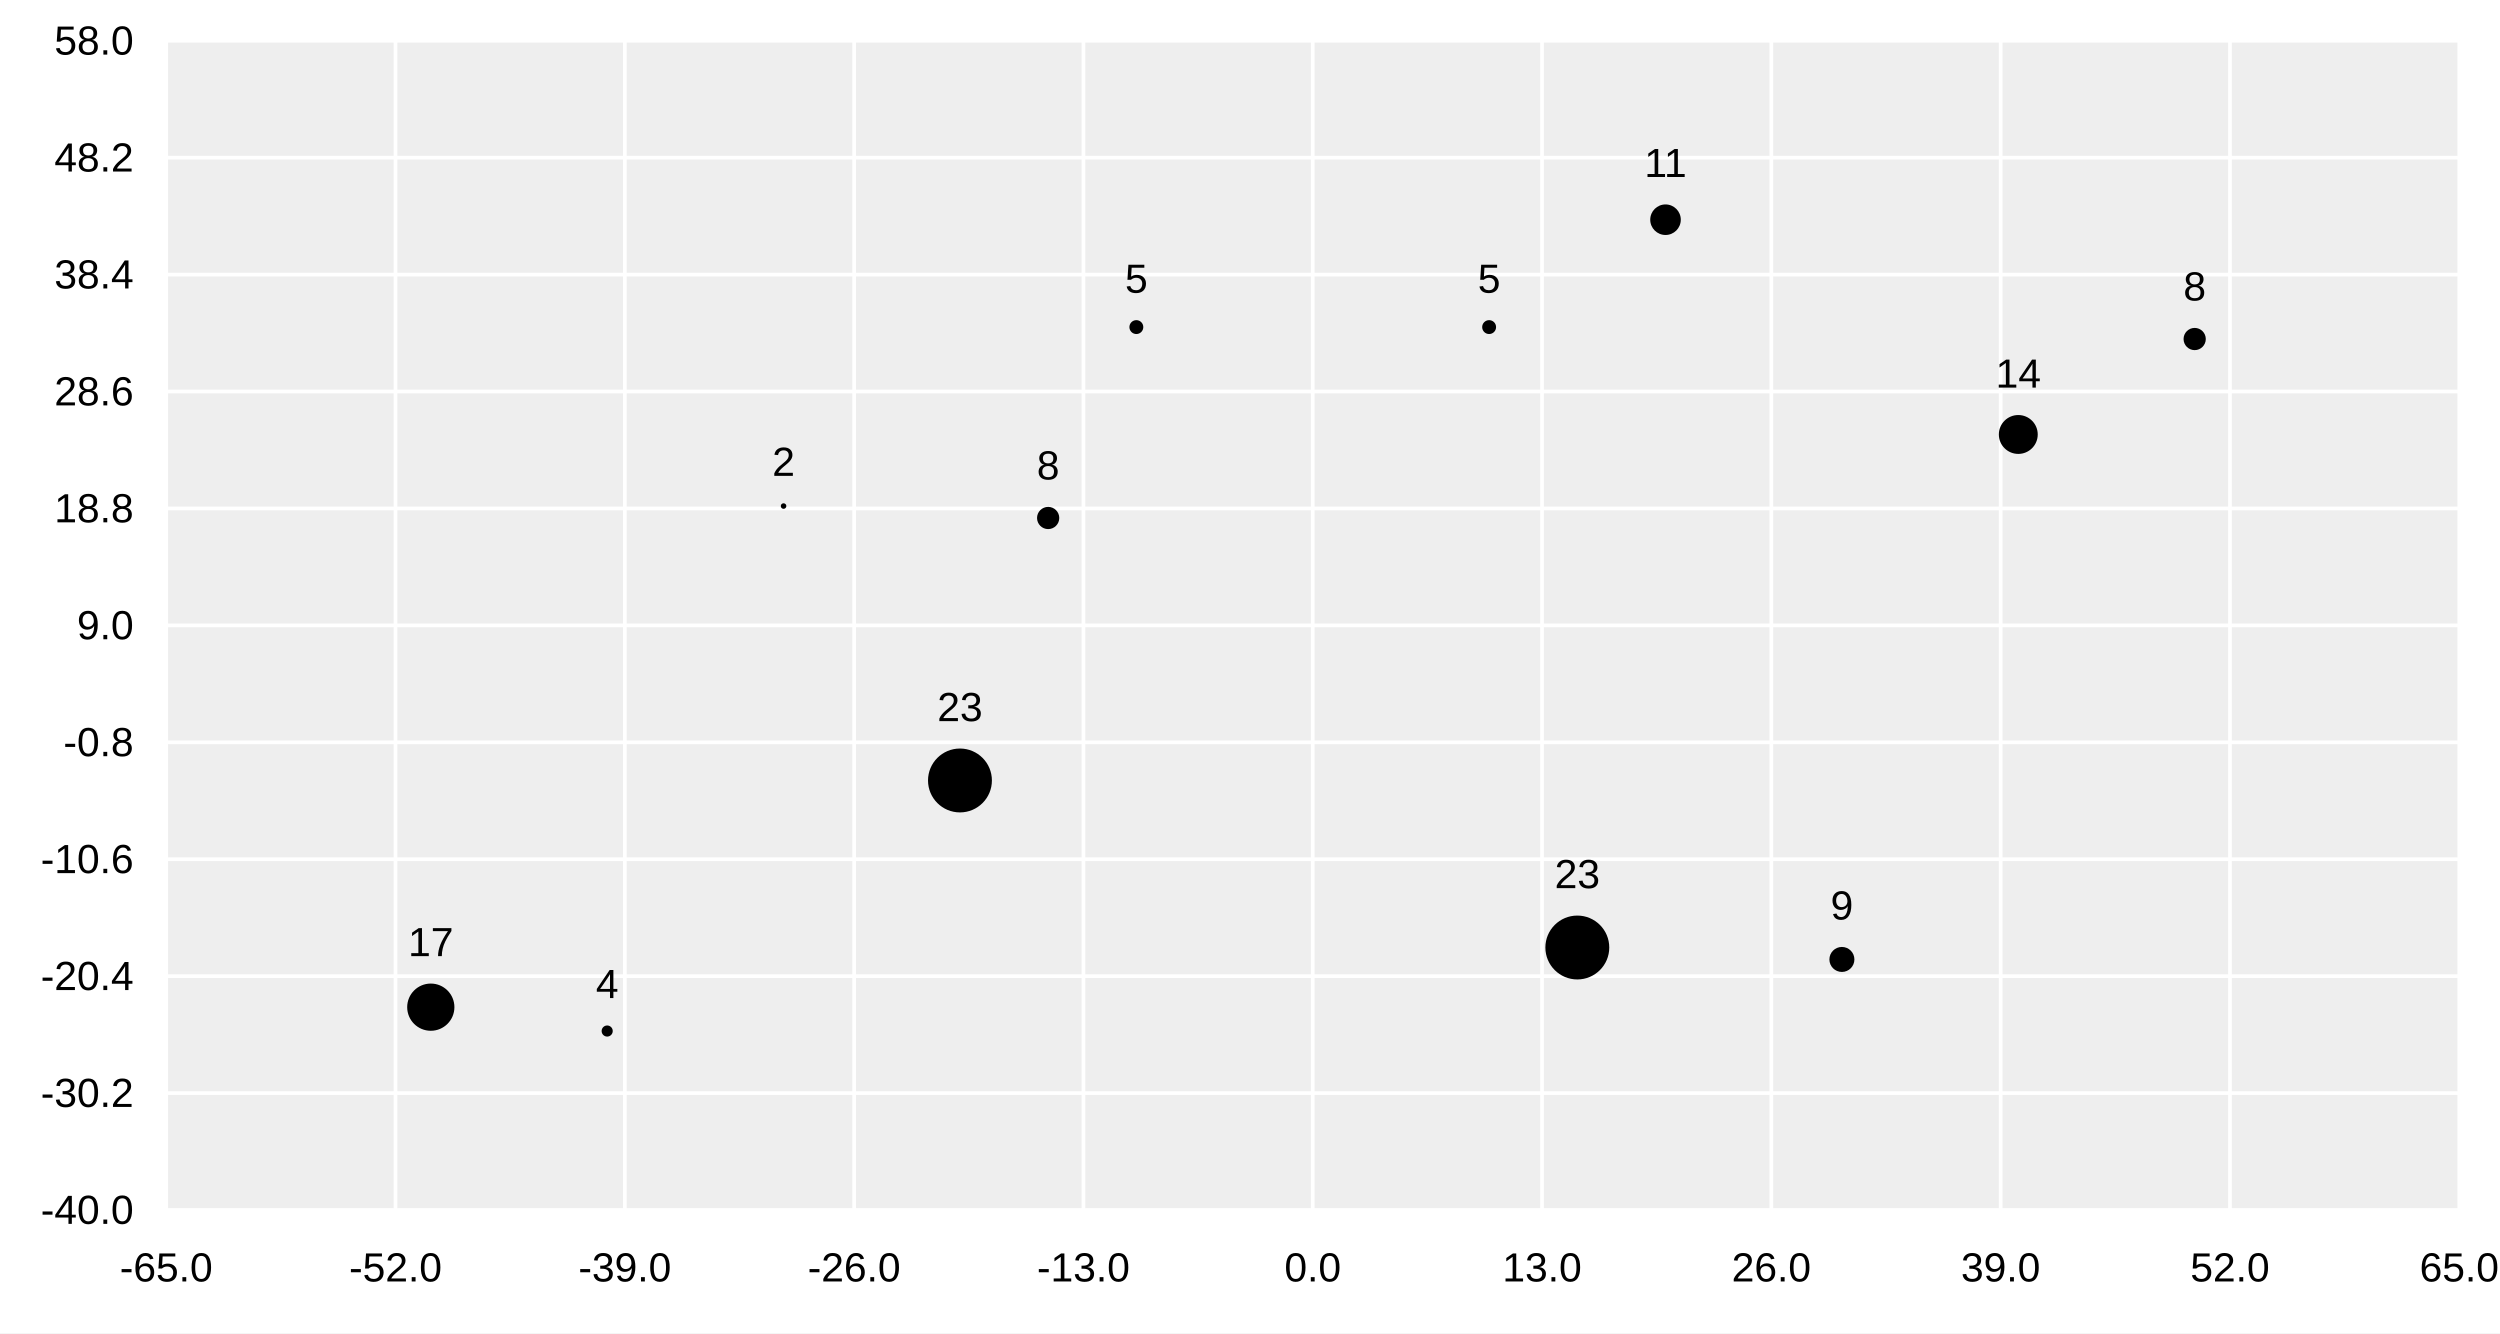
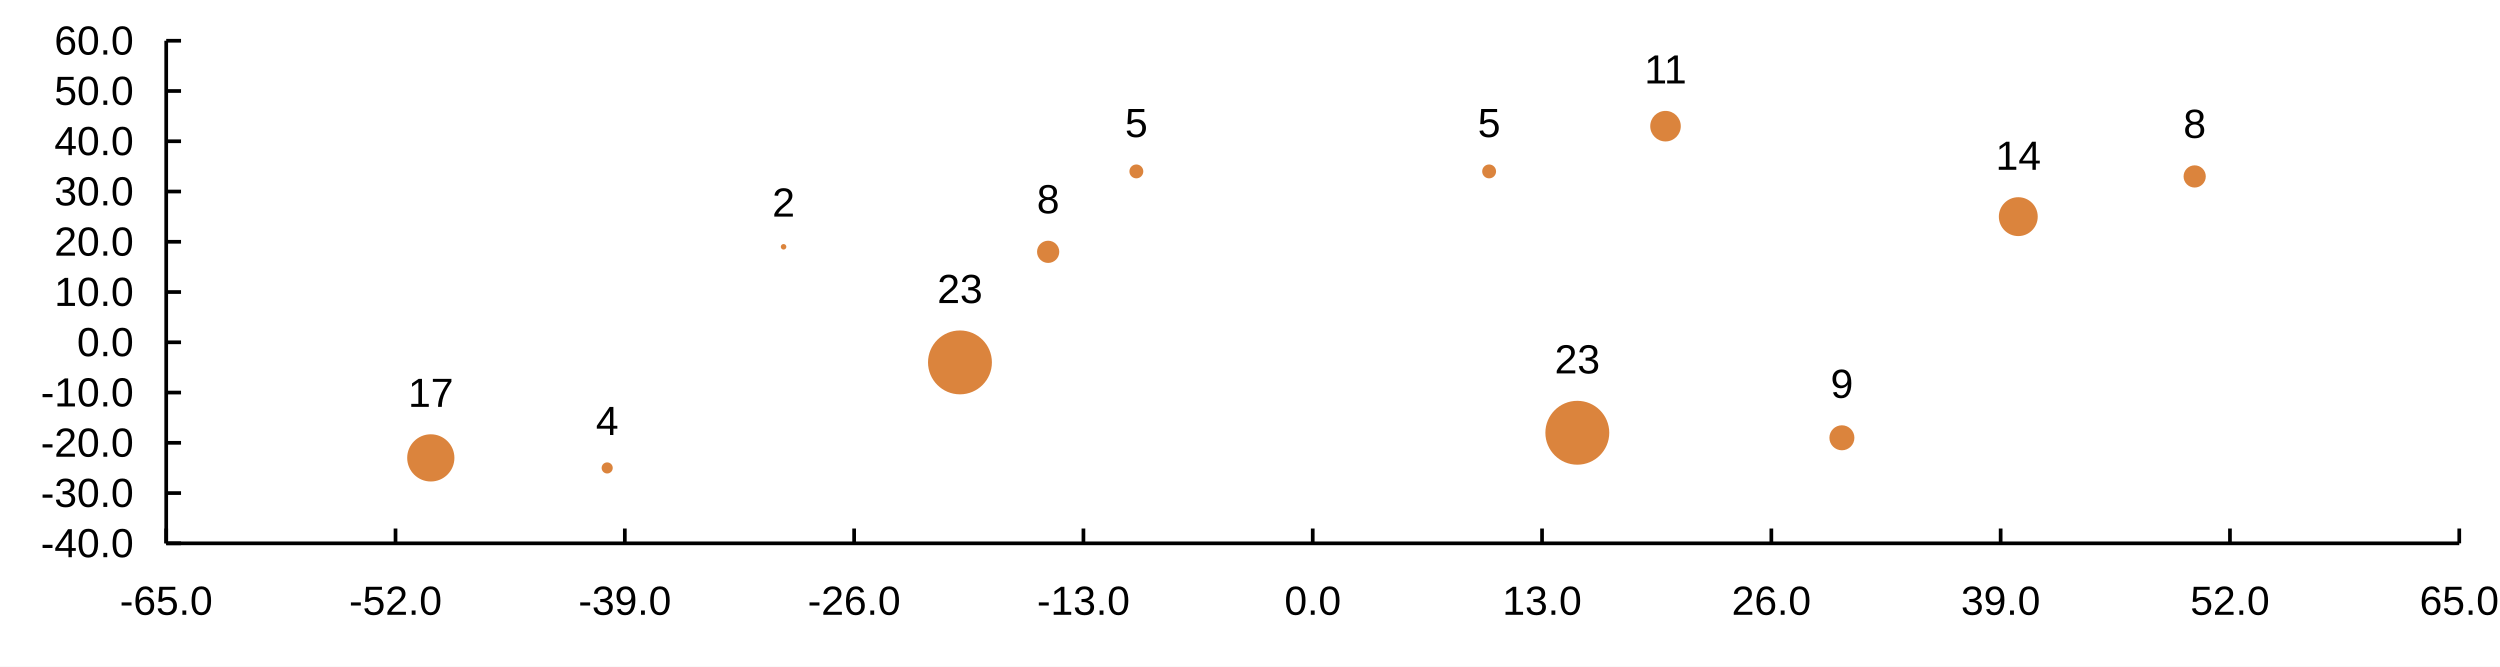
- <svg xmlns="http://www.w3.org/2000/svg" width="900" height="480" viewBox="0 0 900 480">
-   <rect width="900" height="480" fill="#ffffff" />
-   <path fill="#eeeeee" d="M59.837 14.667 L885.333 14.667 L885.333 435.6 L59.837 435.6 L59.837 14.667 " />
-   <path stroke-width="1.333" stroke="#ffffff" fill="none" d="M59.837 14.667 L59.837 435.6 " />
-   <path stroke-width="1.333" stroke="#ffffff" fill="none" d="M142.387 14.667 L142.387 435.6 " />
-   <path stroke-width="1.333" stroke="#ffffff" fill="none" d="M224.937 14.667 L224.937 435.6 " />
-   <path stroke-width="1.333" stroke="#ffffff" fill="none" d="M307.486 14.667 L307.486 435.6 " />
-   <path stroke-width="1.333" stroke="#ffffff" fill="none" d="M390.036 14.667 L390.036 435.6 " />
-   <path stroke-width="1.333" stroke="#ffffff" fill="none" d="M472.585 14.667 L472.585 435.6 " />
-   <path stroke-width="1.333" stroke="#ffffff" fill="none" d="M555.135 14.667 L555.135 435.6 " />
-   <path stroke-width="1.333" stroke="#ffffff" fill="none" d="M637.685 14.667 L637.685 435.6 " />
-   <path stroke-width="1.333" stroke="#ffffff" fill="none" d="M720.234 14.667 L720.234 435.6 " />
-   <path stroke-width="1.333" stroke="#ffffff" fill="none" d="M802.784 14.667 L802.784 435.6 " />
-   <path stroke-width="1.333" stroke="#ffffff" fill="none" d="M885.333 14.667 L885.333 435.6 " />
-   <path stroke-width="1.333" stroke="#ffffff" fill="none" d="M59.837 435.6 L885.333 435.6 " />
-   <path stroke-width="1.333" stroke="#ffffff" fill="none" d="M59.837 393.507 L885.333 393.507 " />
-   <path stroke-width="1.333" stroke="#ffffff" fill="none" d="M59.837 351.413 L885.333 351.413 " />
-   <path stroke-width="1.333" stroke="#ffffff" fill="none" d="M59.837 309.32 L885.333 309.32 " />
-   <path stroke-width="1.333" stroke="#ffffff" fill="none" d="M59.837 267.227 L885.333 267.227 " />
-   <path stroke-width="1.333" stroke="#ffffff" fill="none" d="M59.837 225.133 L885.333 225.133 " />
-   <path stroke-width="1.333" stroke="#ffffff" fill="none" d="M59.837 183.04 L885.333 183.04 " />
-   <path stroke-width="1.333" stroke="#ffffff" fill="none" d="M59.837 140.947 L885.333 140.947 " />
-   <path stroke-width="1.333" stroke="#ffffff" fill="none" d="M59.837 98.853 L885.333 98.853 " />
-   <path stroke-width="1.333" stroke="#ffffff" fill="none" d="M59.837 56.76 L885.333 56.76 " />
-   <path stroke-width="1.333" stroke="#ffffff" fill="none" d="M59.837 14.667 L885.333 14.667 " />
-   <path fill="#000000" d="M538.585 117.752 M533.585 117.752 a2.5 2.5 0 1 0 5 0 a2.5 2.5 0 1 0 -5 0 " />
-   <path fill="#000000" d="M579.335 341.105 M556.335 341.105 a11.5 11.5 0 1 0 23 0 a11.5 11.5 0 1 0 -23 0 " />
-   <path fill="#000000" d="M605.085 79.095 M594.085 79.095 a5.5 5.5 0 1 0 11 0 a5.5 5.5 0 1 0 -11 0 " />
-   <path fill="#000000" d="M667.584 345.4 M658.584 345.4 a4.5 4.5 0 1 0 9 0 a4.5 4.5 0 1 0 -9 0 " />
-   <path fill="#000000" d="M733.584 156.41 M719.584 156.41 a7 7 0 1 0 14 0 a7 7 0 1 0 -14 0 " />
-   <path fill="#000000" d="M794.084 122.048 M786.084 122.048 a4 4 0 1 0 8 0 a4 4 0 1 0 -8 0 " />
-   <path fill="#000000" d="M411.586 117.752 M406.586 117.752 a2.5 2.5 0 1 0 5 0 a2.5 2.5 0 1 0 -5 0 " />
-   <path fill="#000000" d="M381.336 186.476 M373.336 186.476 a4 4 0 1 0 8 0 a4 4 0 1 0 -8 0 " />
-   <path fill="#000000" d="M357.086 280.971 M334.086 280.971 a11.5 11.5 0 1 0 23 0 a11.5 11.5 0 1 0 -23 0 " />
-   <path fill="#000000" d="M283.086 182.181 M281.086 182.181 a1 1 0 1 0 2 0 a1 1 0 1 0 -2 0 " />
-   <path fill="#000000" d="M220.587 371.171 M216.587 371.171 a2 2 0 1 0 4 0 a2 2 0 1 0 -4 0 " />
-   <path fill="#000000" d="M163.587 362.581 M146.587 362.581 a8.5 8.5 0 1 0 17 0 a8.5 8.5 0 1 0 -17 0 " />
-   <text x="532.007" y="105.386" fill="#000000" font-size="14.667" font-family="Arial,Helvetica,'Helvetica Neue',sans-serif" font-weight="500">5</text>
-   <text x="559.679" y="319.738" fill="#000000" font-size="14.667" font-family="Arial,Helvetica,'Helvetica Neue',sans-serif" font-weight="500">23</text>
-   <text x="591.975" y="63.729" fill="#000000" font-size="14.667" font-family="Arial,Helvetica,'Helvetica Neue',sans-serif" font-weight="500">11</text>
-   <text x="659.006" y="331.033" fill="#000000" font-size="14.667" font-family="Arial,Helvetica,'Helvetica Neue',sans-serif" font-weight="500">9</text>
-   <text x="718.428" y="139.543" fill="#000000" font-size="14.667" font-family="Arial,Helvetica,'Helvetica Neue',sans-serif" font-weight="500">14</text>
-   <text x="786.006" y="108.181" fill="#000000" font-size="14.667" font-family="Arial,Helvetica,'Helvetica Neue',sans-serif" font-weight="500">8</text>
-   <text x="405.008" y="105.386" fill="#000000" font-size="14.667" font-family="Arial,Helvetica,'Helvetica Neue',sans-serif" font-weight="500">5</text>
-   <text x="373.258" y="172.61" fill="#000000" font-size="14.667" font-family="Arial,Helvetica,'Helvetica Neue',sans-serif" font-weight="500">8</text>
-   <text x="337.43" y="259.605" fill="#000000" font-size="14.667" font-family="Arial,Helvetica,'Helvetica Neue',sans-serif" font-weight="500">23</text>
-   <text x="278.008" y="171.314" fill="#000000" font-size="14.667" font-family="Arial,Helvetica,'Helvetica Neue',sans-serif" font-weight="500">2</text>
-   <text x="214.509" y="359.305" fill="#000000" font-size="14.667" font-family="Arial,Helvetica,'Helvetica Neue',sans-serif" font-weight="500">4</text>
-   <text x="146.931" y="344.214" fill="#000000" font-size="14.667" font-family="Arial,Helvetica,'Helvetica Neue',sans-serif" font-weight="500">17</text>
-   <path stroke-width="0" stroke="#000000" fill="none" d="M59.837 435.6 L885.333 435.6 " />
-   <path stroke-width="0" stroke="#000000" fill="none" d="M59.837 430.267 L59.837 435.6 " />
-   <path stroke-width="0" stroke="#000000" fill="none" d="M142.387 430.267 L142.387 435.6 " />
-   <path stroke-width="0" stroke="#000000" fill="none" d="M224.937 430.267 L224.937 435.6 " />
-   <path stroke-width="0" stroke="#000000" fill="none" d="M307.486 430.267 L307.486 435.6 " />
-   <path stroke-width="0" stroke="#000000" fill="none" d="M390.036 430.267 L390.036 435.6 " />
-   <path stroke-width="0" stroke="#000000" fill="none" d="M472.585 430.267 L472.585 435.6 " />
-   <path stroke-width="0" stroke="#000000" fill="none" d="M555.135 430.267 L555.135 435.6 " />
-   <path stroke-width="0" stroke="#000000" fill="none" d="M637.685 430.267 L637.685 435.6 " />
-   <path stroke-width="0" stroke="#000000" fill="none" d="M720.234 430.267 L720.234 435.6 " />
-   <path stroke-width="0" stroke="#000000" fill="none" d="M802.784 430.267 L802.784 435.6 " />
-   <path stroke-width="0" stroke="#000000" fill="none" d="M885.333 430.267 L885.333 435.6 " />
-   <text x="43.119" y="461.333" fill="#000000" font-size="14.667" font-family="Arial,Helvetica,'Helvetica Neue',sans-serif" font-weight="500">-65.0</text>
-   <text x="125.668" y="461.333" fill="#000000" font-size="14.667" font-family="Arial,Helvetica,'Helvetica Neue',sans-serif" font-weight="500">-52.0</text>
-   <text x="208.218" y="461.333" fill="#000000" font-size="14.667" font-family="Arial,Helvetica,'Helvetica Neue',sans-serif" font-weight="500">-39.0</text>
-   <text x="290.768" y="461.333" fill="#000000" font-size="14.667" font-family="Arial,Helvetica,'Helvetica Neue',sans-serif" font-weight="500">-26.0</text>
-   <text x="373.317" y="461.333" fill="#000000" font-size="14.667" font-family="Arial,Helvetica,'Helvetica Neue',sans-serif" font-weight="500">-13.0</text>
-   <text x="462.39" y="461.333" fill="#000000" font-size="14.667" font-family="Arial,Helvetica,'Helvetica Neue',sans-serif" font-weight="500">0.0</text>
-   <text x="540.862" y="461.333" fill="#000000" font-size="14.667" font-family="Arial,Helvetica,'Helvetica Neue',sans-serif" font-weight="500">13.0</text>
-   <text x="623.411" y="461.333" fill="#000000" font-size="14.667" font-family="Arial,Helvetica,'Helvetica Neue',sans-serif" font-weight="500">26.0</text>
-   <text x="705.961" y="461.333" fill="#000000" font-size="14.667" font-family="Arial,Helvetica,'Helvetica Neue',sans-serif" font-weight="500">39.0</text>
-   <text x="788.51" y="461.333" fill="#000000" font-size="14.667" font-family="Arial,Helvetica,'Helvetica Neue',sans-serif" font-weight="500">52.0</text>
-   <text x="871.06" y="461.333" fill="#000000" font-size="14.667" font-family="Arial,Helvetica,'Helvetica Neue',sans-serif" font-weight="500">65.0</text>
-   <path stroke-width="0" stroke="#000000" fill="none" d="M59.837 14.667 L59.837 435.6 " />
-   <path stroke-width="0" stroke="#000000" fill="none" d="M59.837 435.6 L65.171 435.6 " />
-   <path stroke-width="0" stroke="#000000" fill="none" d="M59.837 393.507 L65.171 393.507 " />
-   <path stroke-width="0" stroke="#000000" fill="none" d="M59.837 351.413 L65.171 351.413 " />
-   <path stroke-width="0" stroke="#000000" fill="none" d="M59.837 309.32 L65.171 309.32 " />
-   <path stroke-width="0" stroke="#000000" fill="none" d="M59.837 267.227 L65.171 267.227 " />
-   <path stroke-width="0" stroke="#000000" fill="none" d="M59.837 225.133 L65.171 225.133 " />
-   <path stroke-width="0" stroke="#000000" fill="none" d="M59.837 183.04 L65.171 183.04 " />
-   <path stroke-width="0" stroke="#000000" fill="none" d="M59.837 140.947 L65.171 140.947 " />
-   <path stroke-width="0" stroke="#000000" fill="none" d="M59.837 98.853 L65.171 98.853 " />
-   <path stroke-width="0" stroke="#000000" fill="none" d="M59.837 56.76 L65.171 56.76 " />
-   <path stroke-width="0" stroke="#000000" fill="none" d="M59.837 14.667 L65.171 14.667 " />
-   <text x="14.667" y="440.6" fill="#000000" font-size="14.667" font-family="Arial,Helvetica,'Helvetica Neue',sans-serif" font-weight="500">-40.0</text>
-   <text x="14.667" y="398.507" fill="#000000" font-size="14.667" font-family="Arial,Helvetica,'Helvetica Neue',sans-serif" font-weight="500">-30.2</text>
-   <text x="14.667" y="356.413" fill="#000000" font-size="14.667" font-family="Arial,Helvetica,'Helvetica Neue',sans-serif" font-weight="500">-20.4</text>
-   <text x="14.667" y="314.32" fill="#000000" font-size="14.667" font-family="Arial,Helvetica,'Helvetica Neue',sans-serif" font-weight="500">-10.6</text>
-   <text x="22.823" y="272.227" fill="#000000" font-size="14.667" font-family="Arial,Helvetica,'Helvetica Neue',sans-serif" font-weight="500">-0.8</text>
-   <text x="27.714" y="230.133" fill="#000000" font-size="14.667" font-family="Arial,Helvetica,'Helvetica Neue',sans-serif" font-weight="500">9.0</text>
-   <text x="19.557" y="188.04" fill="#000000" font-size="14.667" font-family="Arial,Helvetica,'Helvetica Neue',sans-serif" font-weight="500">18.8</text>
-   <text x="19.557" y="145.947" fill="#000000" font-size="14.667" font-family="Arial,Helvetica,'Helvetica Neue',sans-serif" font-weight="500">28.6</text>
-   <text x="19.557" y="103.853" fill="#000000" font-size="14.667" font-family="Arial,Helvetica,'Helvetica Neue',sans-serif" font-weight="500">38.4</text>
-   <text x="19.557" y="61.76" fill="#000000" font-size="14.667" font-family="Arial,Helvetica,'Helvetica Neue',sans-serif" font-weight="500">48.2</text>
-   <text x="19.557" y="19.667" fill="#000000" font-size="14.667" font-family="Arial,Helvetica,'Helvetica Neue',sans-serif" font-weight="500">58.0</text>
+ <svg xmlns="http://www.w3.org/2000/svg" width="900" height="240" viewBox="0 0 900 240">
+   <rect width="900" height="240" fill="#ffffff" />
+   <path fill="#db843d" d="M538.585 61.709 M533.585 61.709 a2.5 2.5 0 1 0 5 0 a2.5 2.5 0 1 0 -5 0 " />
+   <path fill="#db843d" d="M579.335 155.795 M556.335 155.795 a11.5 11.5 0 1 0 23 0 a11.5 11.5 0 1 0 -23 0 " />
+   <path fill="#db843d" d="M605.085 45.425 M594.085 45.425 a5.5 5.5 0 1 0 11 0 a5.5 5.5 0 1 0 -11 0 " />
+   <path fill="#db843d" d="M667.584 157.604 M658.584 157.604 a4.5 4.5 0 1 0 9 0 a4.5 4.5 0 1 0 -9 0 " />
+   <path fill="#db843d" d="M733.584 77.993 M719.584 77.993 a7 7 0 1 0 14 0 a7 7 0 1 0 -14 0 " />
+   <path fill="#db843d" d="M794.084 63.519 M786.084 63.519 a4 4 0 1 0 8 0 a4 4 0 1 0 -8 0 " />
+   <path fill="#db843d" d="M411.586 61.709 M406.586 61.709 a2.5 2.5 0 1 0 5 0 a2.5 2.5 0 1 0 -5 0 " />
+   <path fill="#db843d" d="M381.336 90.659 M373.336 90.659 a4 4 0 1 0 8 0 a4 4 0 1 0 -8 0 " />
+   <path fill="#db843d" d="M357.086 130.464 M334.086 130.464 a11.5 11.5 0 1 0 23 0 a11.5 11.5 0 1 0 -23 0 " />
+   <path fill="#db843d" d="M283.086 88.849 M281.086 88.849 a1 1 0 1 0 2 0 a1 1 0 1 0 -2 0 " />
+   <path fill="#db843d" d="M220.587 168.46 M216.587 168.46 a2 2 0 1 0 4 0 a2 2 0 1 0 -4 0 " />
+   <path fill="#db843d" d="M163.587 164.841 M146.587 164.841 a8.5 8.5 0 1 0 17 0 a8.5 8.5 0 1 0 -17 0 " />
+   <text x="532.007" y="49.343" fill="#000000" font-size="14.667" font-family="Arial,Helvetica,'Helvetica Neue',sans-serif" font-weight="500">5</text>
+   <text x="559.679" y="134.428" fill="#000000" font-size="14.667" font-family="Arial,Helvetica,'Helvetica Neue',sans-serif" font-weight="500">23</text>
+   <text x="591.975" y="30.059" fill="#000000" font-size="14.667" font-family="Arial,Helvetica,'Helvetica Neue',sans-serif" font-weight="500">11</text>
+   <text x="659.006" y="143.237" fill="#000000" font-size="14.667" font-family="Arial,Helvetica,'Helvetica Neue',sans-serif" font-weight="500">9</text>
+   <text x="718.428" y="61.127" fill="#000000" font-size="14.667" font-family="Arial,Helvetica,'Helvetica Neue',sans-serif" font-weight="500">14</text>
+   <text x="786.006" y="49.652" fill="#000000" font-size="14.667" font-family="Arial,Helvetica,'Helvetica Neue',sans-serif" font-weight="500">8</text>
+   <text x="405.008" y="49.343" fill="#000000" font-size="14.667" font-family="Arial,Helvetica,'Helvetica Neue',sans-serif" font-weight="500">5</text>
+   <text x="373.258" y="76.792" fill="#000000" font-size="14.667" font-family="Arial,Helvetica,'Helvetica Neue',sans-serif" font-weight="500">8</text>
+   <text x="337.43" y="109.097" fill="#000000" font-size="14.667" font-family="Arial,Helvetica,'Helvetica Neue',sans-serif" font-weight="500">23</text>
+   <text x="278.008" y="77.983" fill="#000000" font-size="14.667" font-family="Arial,Helvetica,'Helvetica Neue',sans-serif" font-weight="500">2</text>
+   <text x="214.509" y="156.593" fill="#000000" font-size="14.667" font-family="Arial,Helvetica,'Helvetica Neue',sans-serif" font-weight="500">4</text>
+   <text x="146.931" y="146.475" fill="#000000" font-size="14.667" font-family="Arial,Helvetica,'Helvetica Neue',sans-serif" font-weight="500">17</text>
+   <path stroke-width="1.333" stroke="#000000" fill="none" d="M59.837 195.6 L885.333 195.6 " />
+   <path stroke-width="1.333" stroke="#000000" fill="none" d="M59.837 190.267 L59.837 195.6 " />
+   <path stroke-width="1.333" stroke="#000000" fill="none" d="M142.387 190.267 L142.387 195.6 " />
+   <path stroke-width="1.333" stroke="#000000" fill="none" d="M224.937 190.267 L224.937 195.6 " />
+   <path stroke-width="1.333" stroke="#000000" fill="none" d="M307.486 190.267 L307.486 195.6 " />
+   <path stroke-width="1.333" stroke="#000000" fill="none" d="M390.036 190.267 L390.036 195.6 " />
+   <path stroke-width="1.333" stroke="#000000" fill="none" d="M472.585 190.267 L472.585 195.6 " />
+   <path stroke-width="1.333" stroke="#000000" fill="none" d="M555.135 190.267 L555.135 195.6 " />
+   <path stroke-width="1.333" stroke="#000000" fill="none" d="M637.685 190.267 L637.685 195.6 " />
+   <path stroke-width="1.333" stroke="#000000" fill="none" d="M720.234 190.267 L720.234 195.6 " />
+   <path stroke-width="1.333" stroke="#000000" fill="none" d="M802.784 190.267 L802.784 195.6 " />
+   <path stroke-width="1.333" stroke="#000000" fill="none" d="M885.333 190.267 L885.333 195.6 " />
+   <text x="43.119" y="221.333" fill="#000000" font-size="14.667" font-family="Arial,Helvetica,'Helvetica Neue',sans-serif" font-weight="500">-65.0</text>
+   <text x="125.668" y="221.333" fill="#000000" font-size="14.667" font-family="Arial,Helvetica,'Helvetica Neue',sans-serif" font-weight="500">-52.0</text>
+   <text x="208.218" y="221.333" fill="#000000" font-size="14.667" font-family="Arial,Helvetica,'Helvetica Neue',sans-serif" font-weight="500">-39.0</text>
+   <text x="290.768" y="221.333" fill="#000000" font-size="14.667" font-family="Arial,Helvetica,'Helvetica Neue',sans-serif" font-weight="500">-26.0</text>
+   <text x="373.317" y="221.333" fill="#000000" font-size="14.667" font-family="Arial,Helvetica,'Helvetica Neue',sans-serif" font-weight="500">-13.0</text>
+   <text x="462.39" y="221.333" fill="#000000" font-size="14.667" font-family="Arial,Helvetica,'Helvetica Neue',sans-serif" font-weight="500">0.0</text>
+   <text x="540.862" y="221.333" fill="#000000" font-size="14.667" font-family="Arial,Helvetica,'Helvetica Neue',sans-serif" font-weight="500">13.0</text>
+   <text x="623.411" y="221.333" fill="#000000" font-size="14.667" font-family="Arial,Helvetica,'Helvetica Neue',sans-serif" font-weight="500">26.0</text>
+   <text x="705.961" y="221.333" fill="#000000" font-size="14.667" font-family="Arial,Helvetica,'Helvetica Neue',sans-serif" font-weight="500">39.0</text>
+   <text x="788.51" y="221.333" fill="#000000" font-size="14.667" font-family="Arial,Helvetica,'Helvetica Neue',sans-serif" font-weight="500">52.0</text>
+   <text x="871.06" y="221.333" fill="#000000" font-size="14.667" font-family="Arial,Helvetica,'Helvetica Neue',sans-serif" font-weight="500">65.0</text>
+   <path stroke-width="1.333" stroke="#000000" fill="none" d="M59.837 14.667 L59.837 195.6 " />
+   <path stroke-width="1.333" stroke="#000000" fill="none" d="M59.837 195.6 L65.171 195.6 " />
+   <path stroke-width="1.333" stroke="#000000" fill="none" d="M59.837 177.507 L65.171 177.507 " />
+   <path stroke-width="1.333" stroke="#000000" fill="none" d="M59.837 159.413 L65.171 159.413 " />
+   <path stroke-width="1.333" stroke="#000000" fill="none" d="M59.837 141.32 L65.171 141.32 " />
+   <path stroke-width="1.333" stroke="#000000" fill="none" d="M59.837 123.227 L65.171 123.227 " />
+   <path stroke-width="1.333" stroke="#000000" fill="none" d="M59.837 105.133 L65.171 105.133 " />
+   <path stroke-width="1.333" stroke="#000000" fill="none" d="M59.837 87.04 L65.171 87.04 " />
+   <path stroke-width="1.333" stroke="#000000" fill="none" d="M59.837 68.947 L65.171 68.947 " />
+   <path stroke-width="1.333" stroke="#000000" fill="none" d="M59.837 50.853 L65.171 50.853 " />
+   <path stroke-width="1.333" stroke="#000000" fill="none" d="M59.837 32.76 L65.171 32.76 " />
+   <path stroke-width="1.333" stroke="#000000" fill="none" d="M59.837 14.667 L65.171 14.667 " />
+   <text x="14.667" y="200.6" fill="#000000" font-size="14.667" font-family="Arial,Helvetica,'Helvetica Neue',sans-serif" font-weight="500">-40.0</text>
+   <text x="14.667" y="182.507" fill="#000000" font-size="14.667" font-family="Arial,Helvetica,'Helvetica Neue',sans-serif" font-weight="500">-30.0</text>
+   <text x="14.667" y="164.413" fill="#000000" font-size="14.667" font-family="Arial,Helvetica,'Helvetica Neue',sans-serif" font-weight="500">-20.0</text>
+   <text x="14.667" y="146.32" fill="#000000" font-size="14.667" font-family="Arial,Helvetica,'Helvetica Neue',sans-serif" font-weight="500">-10.0</text>
+   <text x="27.714" y="128.227" fill="#000000" font-size="14.667" font-family="Arial,Helvetica,'Helvetica Neue',sans-serif" font-weight="500">0.0</text>
+   <text x="19.557" y="110.133" fill="#000000" font-size="14.667" font-family="Arial,Helvetica,'Helvetica Neue',sans-serif" font-weight="500">10.0</text>
+   <text x="19.557" y="92.04" fill="#000000" font-size="14.667" font-family="Arial,Helvetica,'Helvetica Neue',sans-serif" font-weight="500">20.0</text>
+   <text x="19.557" y="73.947" fill="#000000" font-size="14.667" font-family="Arial,Helvetica,'Helvetica Neue',sans-serif" font-weight="500">30.0</text>
+   <text x="19.557" y="55.853" fill="#000000" font-size="14.667" font-family="Arial,Helvetica,'Helvetica Neue',sans-serif" font-weight="500">40.0</text>
+   <text x="19.557" y="37.76" fill="#000000" font-size="14.667" font-family="Arial,Helvetica,'Helvetica Neue',sans-serif" font-weight="500">50.0</text>
+   <text x="19.557" y="19.667" fill="#000000" font-size="14.667" font-family="Arial,Helvetica,'Helvetica Neue',sans-serif" font-weight="500">60.0</text>
</svg>
